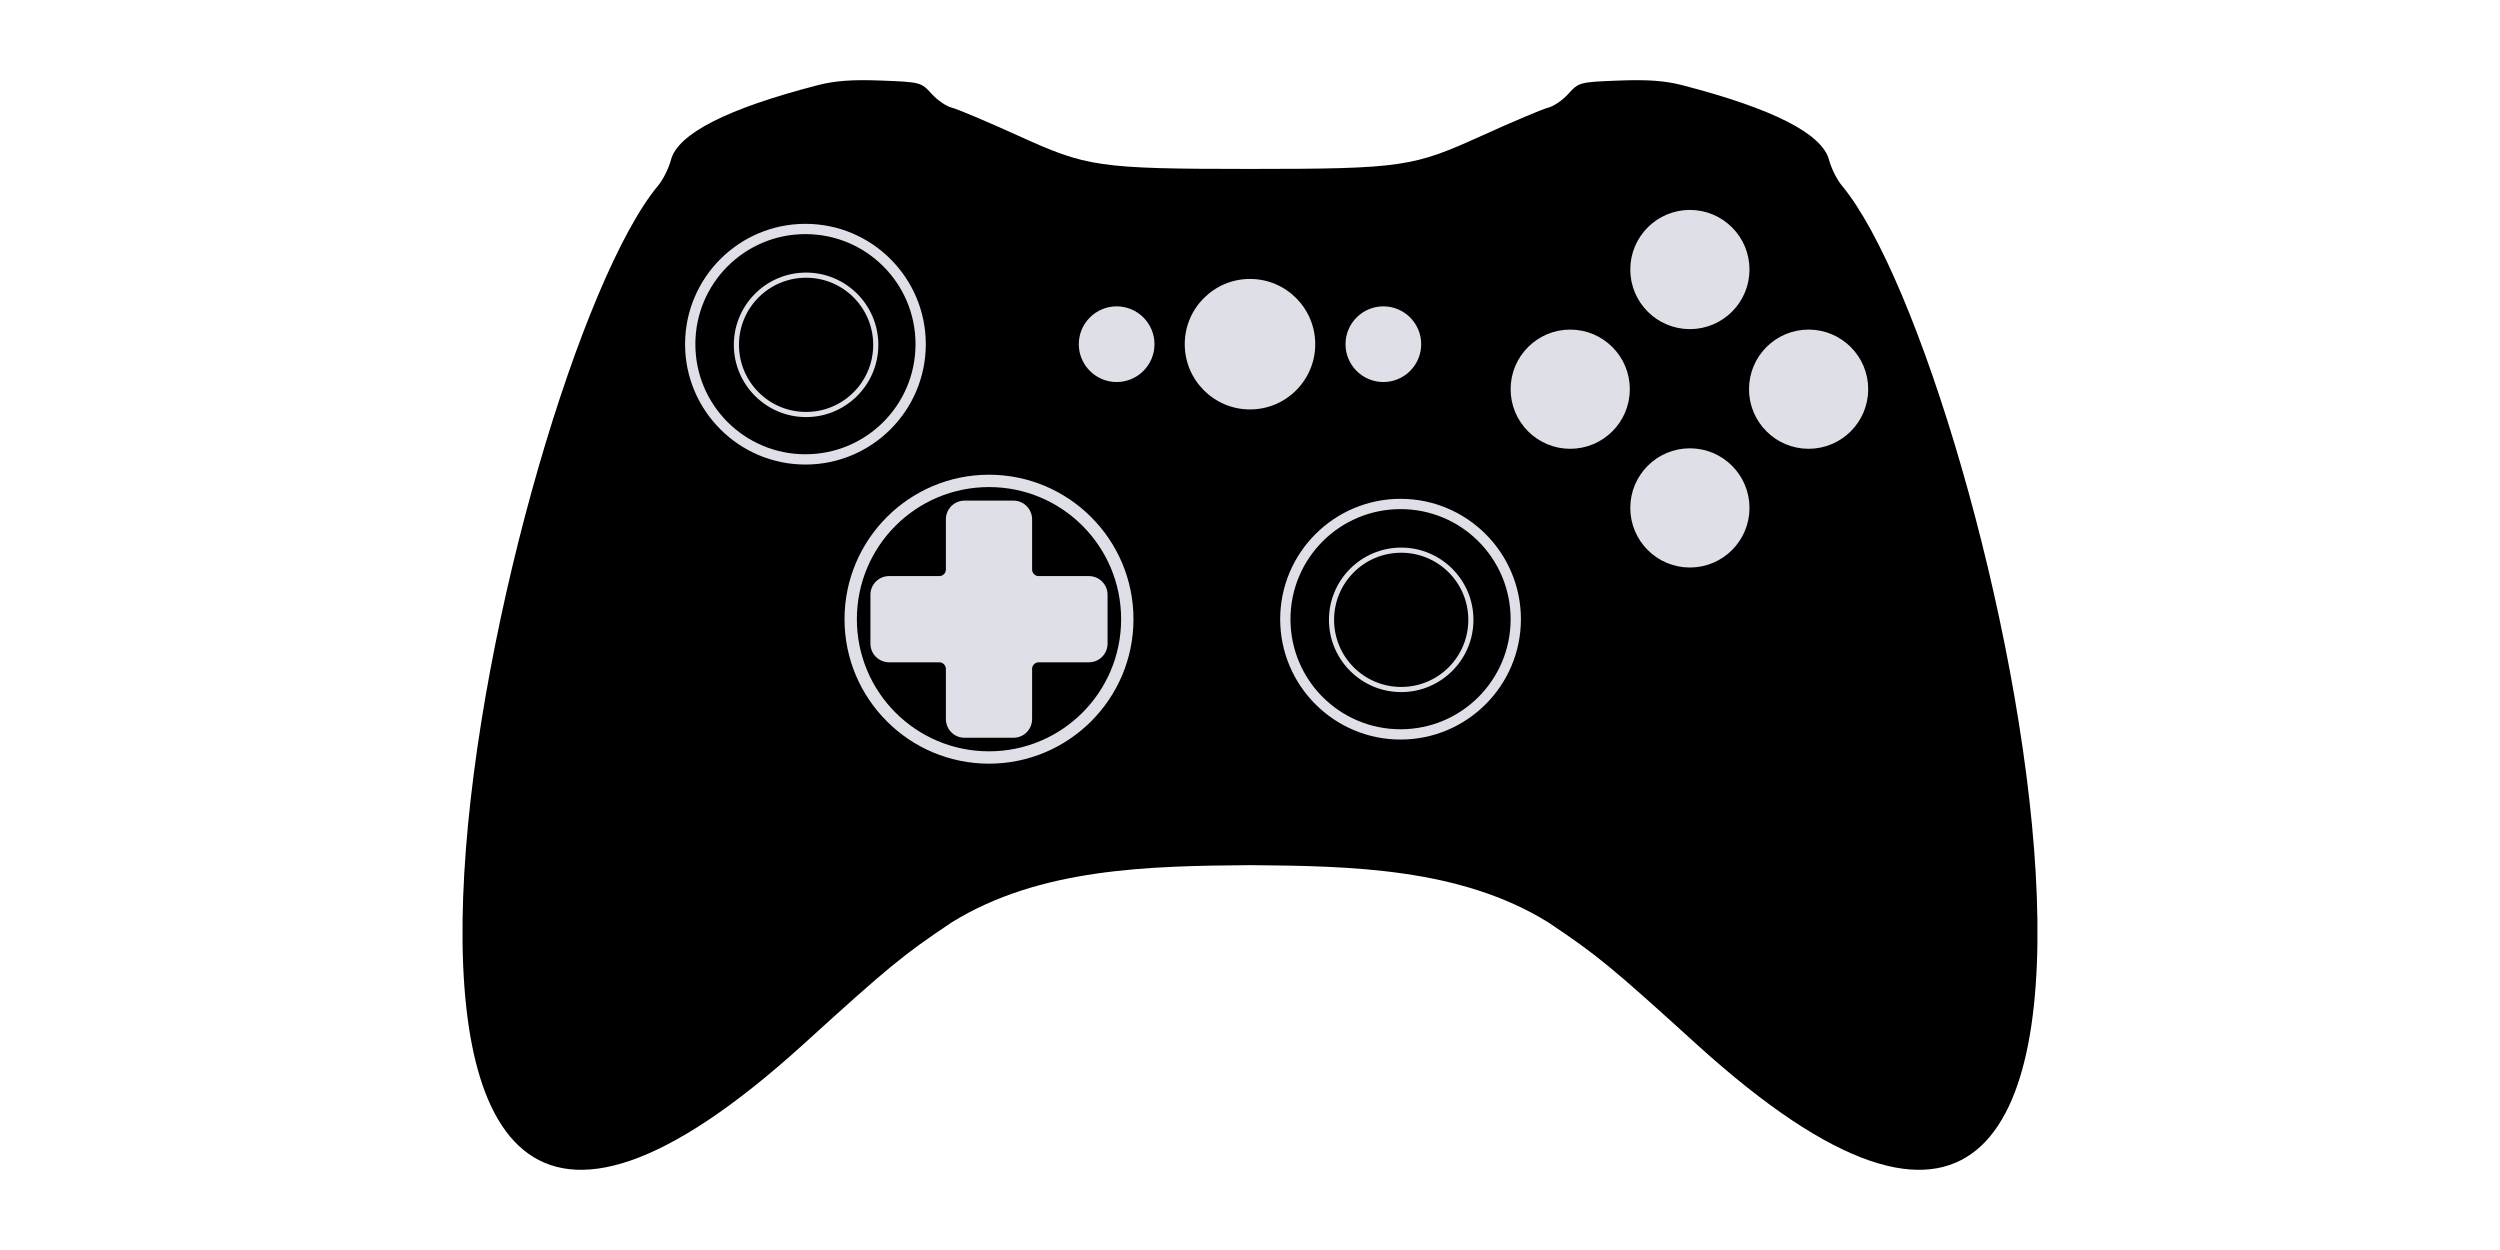
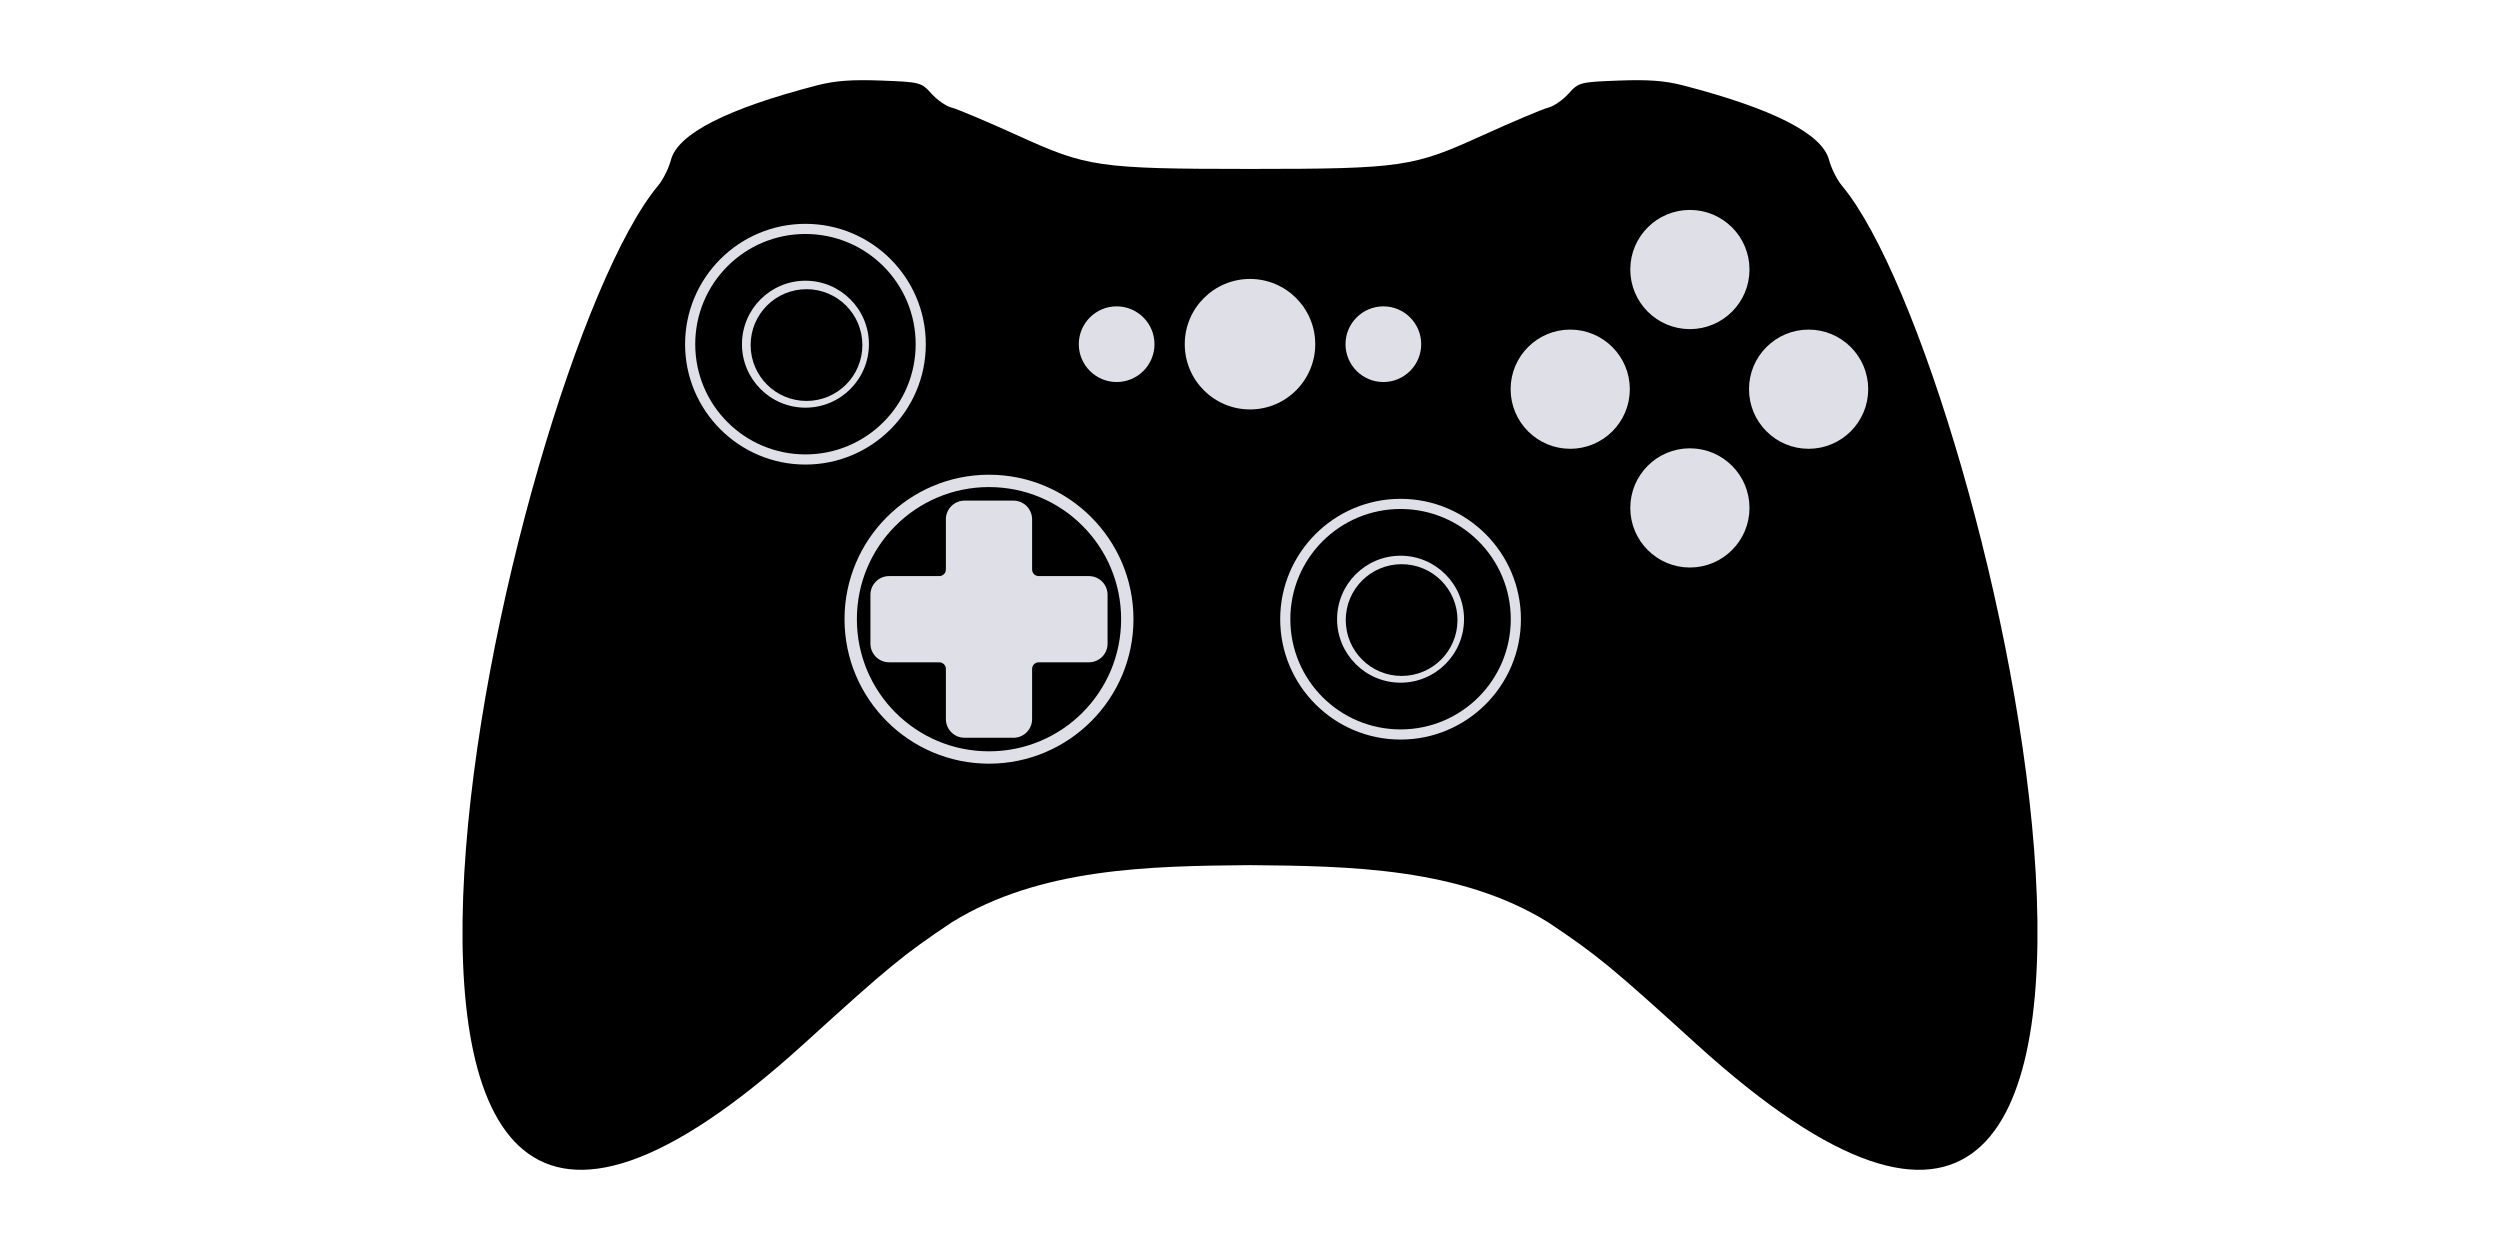
<svg xmlns="http://www.w3.org/2000/svg" xml:space="preserve" width="1000" height="500">
  <path d="M352.486 32.225c-11.78-.447-18.489.054-25.686 1.922-36.091 9.362-55.686 19.366-58.424 29.83-.864 3.3-3.16 7.904-5.104 10.23-60.412 72.3-165.82 546.88 58.197 343.4 34.301-31.157 39.613-35.523 59.305-48.718 35.127-21.686 78.742-22.5 119.226-22.829 40.483.329 84.098 1.143 119.225 22.83 19.692 13.194 25.004 17.56 59.305 48.717 224.016 203.48 118.61-271.1 58.197-343.4-1.943-2.326-4.24-6.93-5.104-10.23-2.738-10.464-22.333-20.468-58.424-29.83-7.197-1.867-13.905-2.37-25.686-1.922-15.585.593-16.036.71-20.098 5.239-2.285 2.548-5.923 5.058-8.082 5.578s-14.174 5.593-26.699 11.275C565.376 66.684 561.062 67.574 500 67.572c-61.063.001-65.377-.888-92.635-13.255-12.525-5.682-24.54-10.755-26.699-11.275s-5.797-3.03-8.082-5.578c-4.062-4.53-4.514-4.646-20.098-5.239" style="fill:#000;fill-opacity:1;fill-rule:evenodd;stroke:none;stroke-width:3.33;stroke-linecap:round;stroke-miterlimit:7;stroke-opacity:1;paint-order:stroke markers fill" />
  <circle cx="594.621" cy="155.488" r="20.64" style="opacity:.5;fill:none;stroke-width:2.822" />
  <circle cx="523.07" cy="155.488" r="15.136" style="opacity:.5;fill:none;stroke-width:1.881" />
  <circle cx="433.631" cy="155.488" r="15.136" style="opacity:.5;fill:none;stroke-width:1.881" />
  <circle cx="560.22" cy="247.678" r="44.031" style="opacity:.5;fill:none;stroke-width:3.763" />
  <circle cx="322.177" cy="155.487" r="44.031" style="opacity:.5;fill:none;stroke-width:3.763" />
  <circle cx="635.901" cy="114.209" r="20.64" style="opacity:.5;fill:none;stroke-width:2.822" />
  <circle cx="677.18" cy="155.488" r="20.64" style="opacity:.5;fill:none;stroke-width:2.822" />
  <circle cx="635.901" cy="196.767" r="20.64" style="opacity:.5;fill:none;stroke-width:2.822" />
  <path d="M385.103 302.718a3.763 3.763 0 0 1-3.763-3.763v-29.256h-29.256a3.763 3.763 0 0 1-3.763-3.763v-24.131a3.763 3.763 0 0 1 3.763-3.763h29.256v-29.256a3.763 3.763 0 0 1 3.763-3.763h24.126a3.763 3.763 0 0 1 3.763 3.763v29.256h29.256a3.763 3.763 0 0 1 3.763 3.763v24.126a3.763 3.763 0 0 1-3.763 3.763h-29.256v29.256a3.763 3.763 0 0 1-3.763 3.763z" style="opacity:.5;fill:none;stroke-width:.941" />
-   <path d="M560.22 199.532c-26.566 0-48.147 21.58-48.147 48.145s21.58 48.144 48.146 48.144c26.565 0 48.146-21.578 48.146-48.144 0-26.567-21.58-48.145-48.145-48.145m0 4.113c24.34 0 44.03 19.69 44.03 44.033 0 24.341-19.688 44.03-44.03 44.03s-44.03-19.689-44.03-44.03 19.687-44.033 44.03-44.033" style="baseline-shift:baseline;display:inline;overflow:visible;vector-effect:none;fill:#dfdfe7;stroke-width:1.093;stop-color:#000;fill-opacity:1" />
-   <path d="M560.48 219.034c-15.95 0-28.902 12.953-28.902 28.902s12.952 28.902 28.901 28.902 28.902-12.953 28.902-28.902-12.951-28.902-28.902-28.902m0 2.059c14.838 0 26.845 12.006 26.845 26.844s-12.007 26.842-26.845 26.842-26.844-12.006-26.844-26.843 12.006-26.843 26.844-26.843" style="baseline-shift:baseline;display:inline;overflow:visible;vector-effect:none;fill:#dfdfe7;stroke-width:1.093;stop-color:#000;fill-opacity:1" />
  <circle cx="479.726" cy="94.256" r="24.079" style="opacity:.5;fill:none;stroke-width:1.881" />
  <circle cx="675.956" cy="107.81" r="22.21" style="fill:#dfdfe7;stroke:#dfdfe7;stroke-width:3.26;fill-opacity:1;stroke-opacity:1" />
  <circle cx="675.956" cy="203.166" r="22.21" style="fill:#dfdfe7;stroke:#dfdfe7;stroke-width:3.26;fill-opacity:1;stroke-opacity:1" />
  <circle cx="-155.677" cy="628.089" r="22.21" style="fill:#dfdfe7;stroke:#dfdfe7;stroke-width:3.26;fill-opacity:1;stroke-opacity:1" transform="rotate(-90)" />
  <circle cx="-155.677" cy="723.444" r="22.21" style="fill:#dfdfe7;stroke:#dfdfe7;stroke-width:3.26;fill-opacity:1;stroke-opacity:1" transform="rotate(-90)" />
  <path d="M385.836 200.248a7.46 7.46 0 0 0-7.48 7.481V227.8a2.637 2.637 0 0 1-2.636 2.636h-20.07a7.46 7.46 0 0 0-7.48 7.48v19.525a7.46 7.46 0 0 0 7.48 7.48h20.07a2.637 2.637 0 0 1 2.636 2.636v20.07a7.46 7.46 0 0 0 7.48 7.48h19.527a7.46 7.46 0 0 0 7.478-7.48v-20.07a2.637 2.637 0 0 1 2.637-2.637h20.073a7.46 7.46 0 0 0 7.477-7.479v-19.526a7.46 7.46 0 0 0-7.478-7.479h-20.073a2.637 2.637 0 0 1-2.637-2.636v-20.07a7.46 7.46 0 0 0-7.477-7.48z" style="fill:#dfdfe7;fill-rule:evenodd;stroke:none;stroke-width:3.172;stroke-miterlimit:7;paint-order:stroke markers fill;fill-opacity:1" />
  <path d="M395.599 189.888c-31.888 0-57.791 25.903-57.791 57.79 0 31.888 25.903 57.79 57.79 57.79 31.888 0 57.792-25.902 57.792-57.79s-25.904-57.79-57.791-57.79m0 4.938c29.218 0 52.85 23.634 52.85 52.853 0 29.218-23.632 52.85-52.85 52.85-29.219 0-52.851-23.632-52.851-52.85 0-29.219 23.632-52.853 52.85-52.853" style="baseline-shift:baseline;display:inline;overflow:visible;vector-effect:none;fill:#dfdfe7;fill-opacity:1;stroke-width:1.312;stop-color:#000" />
  <path d="M500.002 111.578c-14.402 0-26.1 11.697-26.1 26.098s11.698 26.099 26.1 26.099c14.4 0 26.095-11.698 26.095-26.099s-11.695-26.098-26.096-26.098" style="baseline-shift:baseline;display:inline;overflow:visible;vector-effect:none;fill:#dfdfe7;fill-opacity:1;stroke-width:1.084;stop-color:#000" />
  <path d="M553.343 122.54c-8.348 0-15.137 6.789-15.137 15.137s6.789 15.135 15.137 15.135 15.137-6.787 15.137-15.135-6.789-15.137-15.137-15.137m-106.686 0c8.348 0 15.137 6.789 15.137 15.137s-6.789 15.135-15.137 15.135-15.137-6.787-15.137-15.135 6.789-15.137 15.137-15.137" style="baseline-shift:baseline;display:inline;overflow:visible;vector-effect:none;fill:#dfdfe7;fill-opacity:1;stop-color:#000" />
-   <path d="M322.176 89.531c-26.566 0-48.147 21.58-48.147 48.145s21.58 48.144 48.146 48.144c26.565 0 48.146-21.578 48.146-48.144 0-26.567-21.58-48.145-48.145-48.145m0 4.113c24.34 0 44.03 19.69 44.03 44.033 0 24.341-19.688 44.03-44.03 44.03s-44.03-19.689-44.03-44.03 19.687-44.033 44.03-44.033" style="baseline-shift:baseline;display:inline;overflow:visible;vector-effect:none;fill:#dfdfe7;stroke-width:1.093;stop-color:#000;fill-opacity:1" />
-   <path d="M322.435 109.033c-15.949 0-28.9 12.953-28.9 28.902s12.951 28.902 28.9 28.902c15.95 0 28.902-12.953 28.902-28.902s-12.951-28.902-28.902-28.902m0 2.059c14.838 0 26.845 12.006 26.845 26.844s-12.007 26.842-26.845 26.842-26.844-12.006-26.844-26.843 12.006-26.843 26.844-26.843" style="baseline-shift:baseline;display:inline;overflow:visible;vector-effect:none;fill:#dfdfe7;stroke-width:1.093;stop-color:#000;fill-opacity:1" />
+   <g style="fill:#dfdfe7;fill-opacity:1">
+     <path d="M704.621 584.088c-12.986 0-23.533 10.547-23.533 23.533s10.547 23.533 23.533 23.533 23.533-10.547 23.533-23.533-10.547-23.533-23.533-23.533m.393 3.142c11.45 0 20.712 9.26 20.712 20.71s-9.262 20.714-20.712 20.714-20.713-9.262-20.713-20.713c0-11.45 9.262-20.71 20.713-20.71" style="baseline-shift:baseline;display:inline;overflow:visible;vector-effect:none;fill:#dfdfe7;fill-opacity:1;stop-color:#000" transform="translate(-200.042 -407.925)scale(1.07897)" />
+     <path d="M704.621 563C680 563 660 583 660 607.621s20 44.621 44.62 44.621c24.622 0 44.622-20 44.622-44.62 0-24.622-20-44.622-44.621-44.622m0 3.762c22.588 0 40.86 18.27 40.86 40.86 0 22.587-18.272 40.858-40.86 40.858s-40.86-18.27-40.86-40.859c0-22.588 18.272-40.86 40.86-40.86" style="baseline-shift:baseline;display:inline;overflow:visible;vector-effect:none;fill:#dfdfe7;fill-opacity:1;stop-color:#000" transform="translate(-200.042 -407.925)scale(1.07897)" />
+   </g>
+   <g style="fill:#dfdfe7;fill-opacity:1">
+     <path d="M704.621 584.088c-12.986 0-23.533 10.547-23.533 23.533s10.547 23.533 23.533 23.533 23.533-10.547 23.533-23.533-10.547-23.533-23.533-23.533m.393 3.142c11.45 0 20.712 9.26 20.712 20.71s-9.262 20.714-20.712 20.714-20.713-9.262-20.713-20.713c0-11.45 9.262-20.71 20.713-20.71" style="baseline-shift:baseline;display:inline;overflow:visible;vector-effect:none;fill:#dfdfe7;fill-opacity:1;stop-color:#000" transform="translate(-438.086 -517.926)scale(1.07897)" />
+     <path d="M704.621 563C680 563 660 583 660 607.621s20 44.621 44.62 44.621c24.622 0 44.622-20 44.622-44.62 0-24.622-20-44.622-44.621-44.622m0 3.762c22.588 0 40.86 18.27 40.86 40.86 0 22.587-18.272 40.858-40.86 40.858s-40.86-18.27-40.86-40.859c0-22.588 18.272-40.86 40.86-40.86" style="baseline-shift:baseline;display:inline;overflow:visible;vector-effect:none;fill:#dfdfe7;fill-opacity:1;stop-color:#000" transform="translate(-438.086 -517.926)scale(1.07897)" />
+   </g>
</svg>
